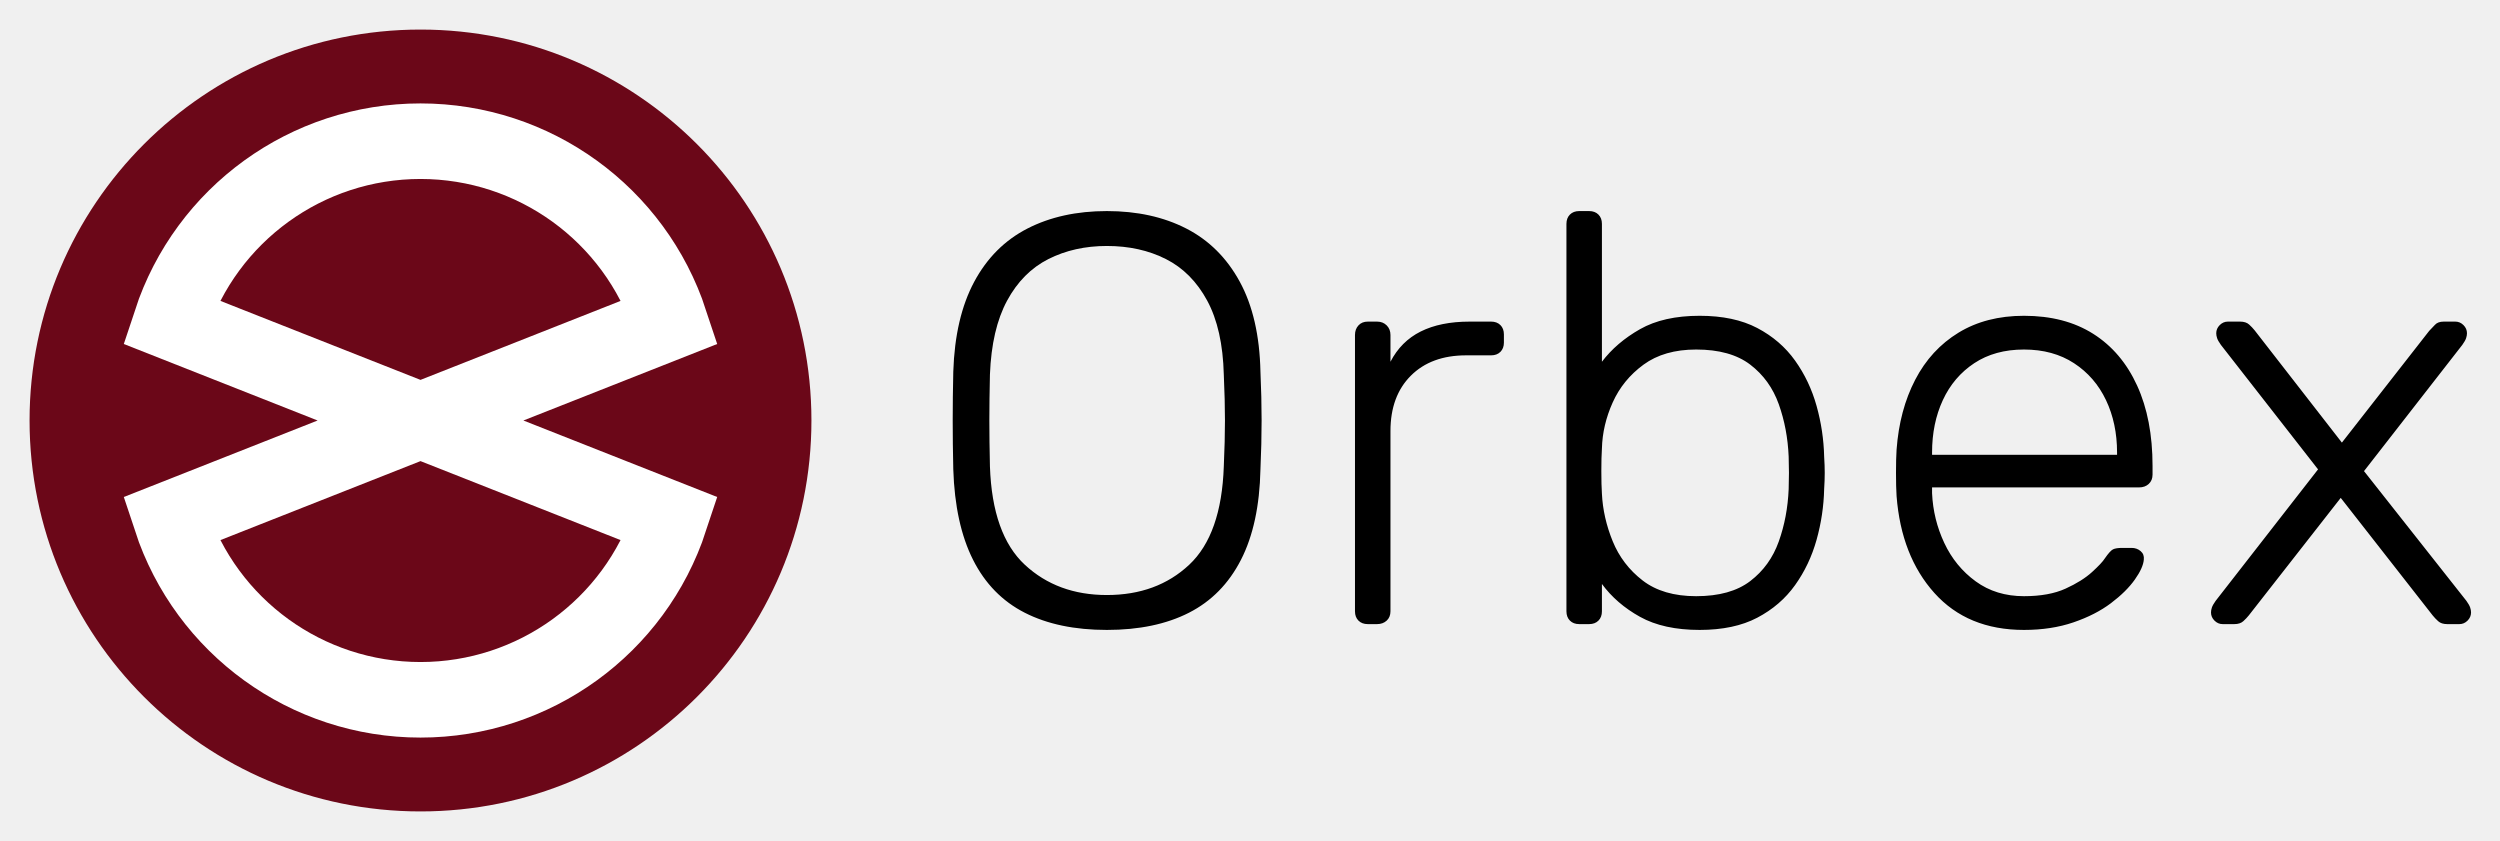
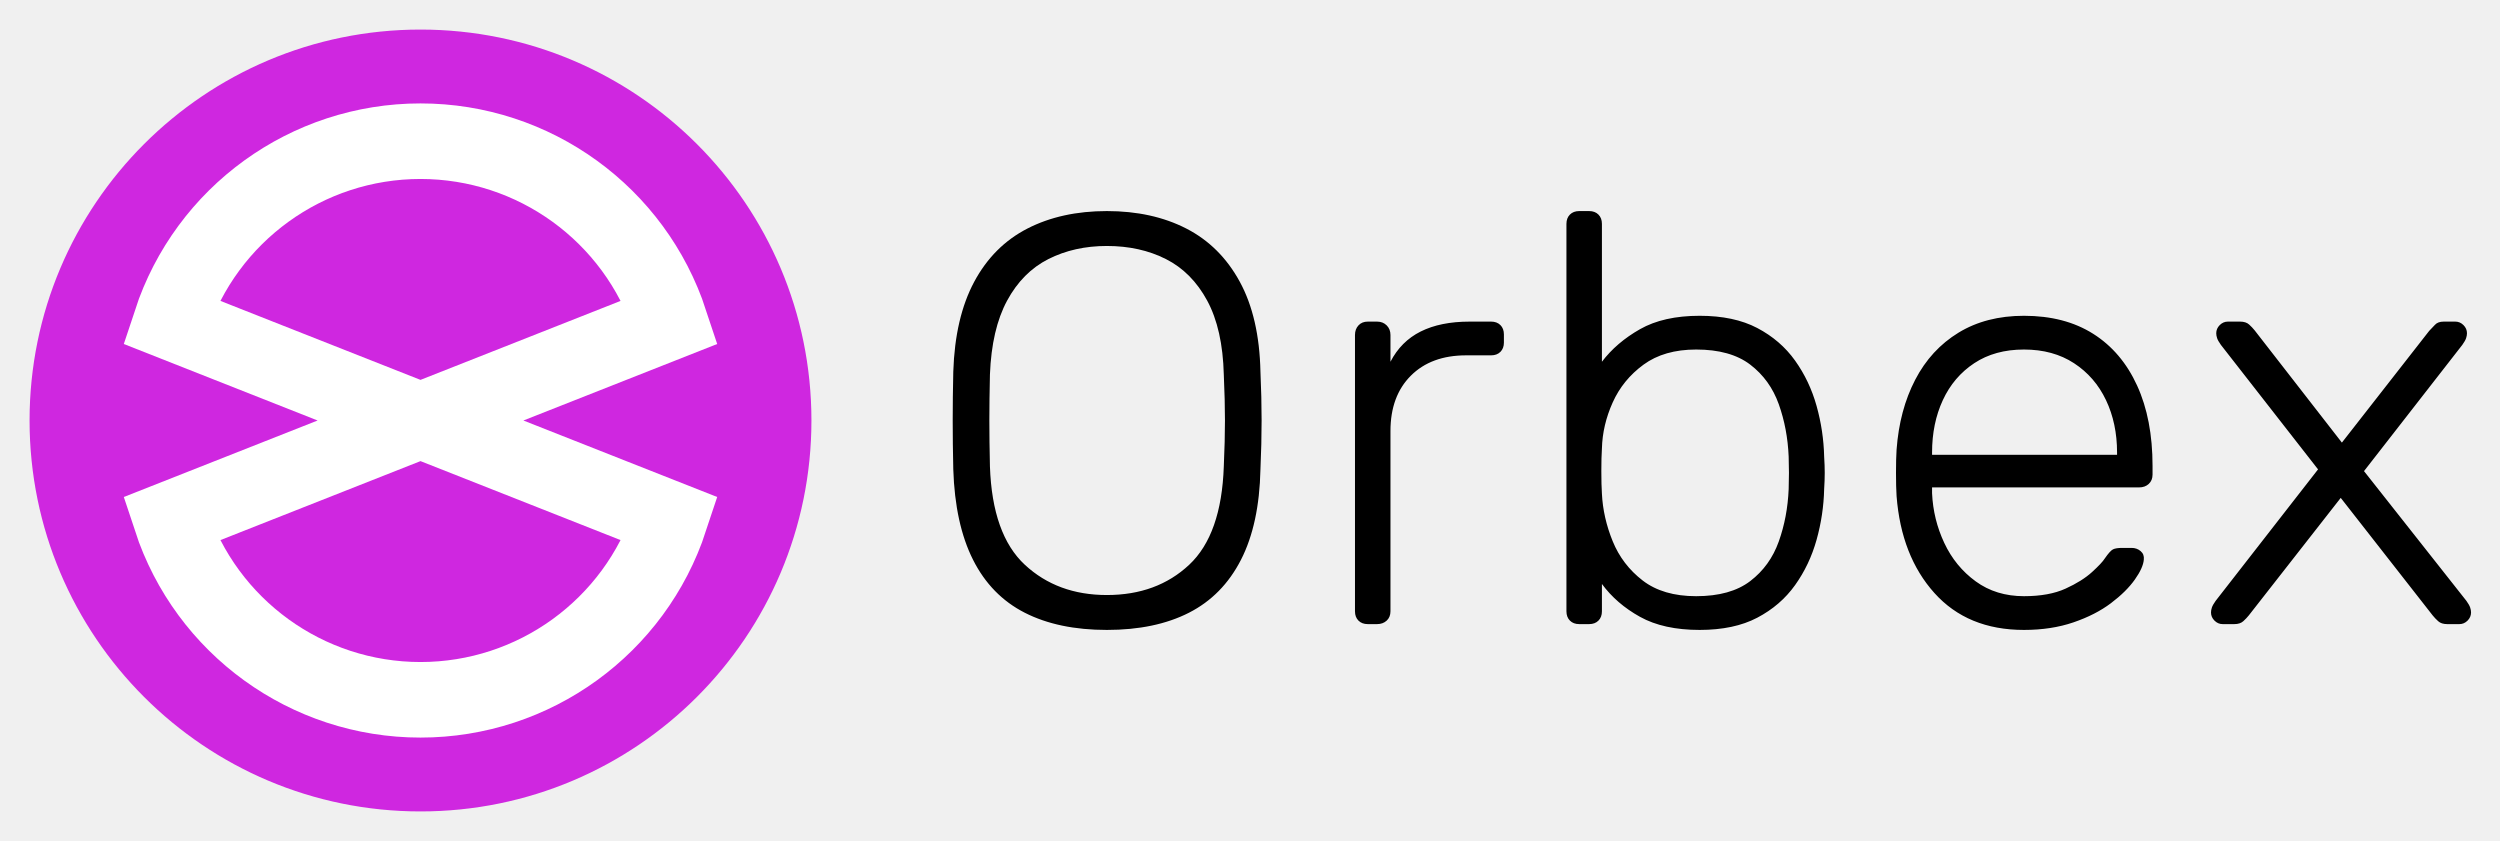
<svg xmlns="http://www.w3.org/2000/svg" width="1522" height="512" viewBox="0 0 1522 512" fill="none">
-   <circle cx="256" cy="256" r="238" fill="#6B0718" />
+   <circle cx="256" cy="256" r="238" fill="#CF27E0" />
  <path d="M 408 196 A 160 160 0 0 0 104 196 L 408 316 A 160 160 0 0 1 104 316 L 408 196 Z" fill="none" stroke="#ffffff" stroke-width="46" stroke-linecap="butt" stroke-linejoin="miter" stroke-miterlimit="10" />
  <path transform="translate(556.63 379.96) scale(0.59028)" d="M198.60 6L198.60 6Q148.80 6 114-11.70Q79.20-29.40 60.60-66.30Q42-103.20 40.20-159.60L40.20-159.60Q39.60-186.60 39.60-210Q39.60-233.40 40.20-260.40L40.20-260.40Q42-316.20 61.80-353.10Q81.60-390 116.70-408Q151.80-426 198.60-426L198.60-426Q245.40-426 280.50-408Q315.60-390 335.70-353.10Q355.80-316.20 357-260.40L357-260.40Q358.20-233.40 358.20-210Q358.20-186.60 357-159.60L357-159.60Q355.80-103.20 336.90-66.30Q318-29.40 283.20-11.70Q248.40 6 198.60 6ZM198.60-30L198.60-30Q250.20-30 283.50-61.20Q316.80-92.40 319.20-162.60L319.20-162.60Q320.40-189.60 320.40-210Q320.40-230.40 319.20-257.40L319.20-257.40Q318-304.20 302.10-333.60Q286.20-363 259.50-376.50Q232.80-390 198.60-390L198.60-390Q165-390 138.30-376.50Q111.60-363 95.70-333.60Q79.80-304.20 78-257.40L78-257.40Q77.40-230.40 77.40-210Q77.40-189.60 78-162.60L78-162.60Q80.40-92.40 114-61.20Q147.60-30 198.60-30ZM477.30 0L467.70 0Q461.70 0 458.10-3.60Q454.50-7.20 454.50-13.20L454.50-13.20L454.50-298.20Q454.50-304.20 458.10-308.10Q461.70-312 467.70-312L467.70-312L477.30-312Q483.30-312 487.20-308.10Q491.10-304.20 491.10-298.20L491.10-298.20L491.10-270.60Q501.90-291.60 522.30-301.80Q542.70-312 572.70-312L572.70-312L594.90-312Q600.90-312 604.50-308.40Q608.10-304.80 608.10-298.80L608.10-298.80L608.10-290.40Q608.10-284.40 604.50-280.80Q600.90-277.20 594.90-277.20L594.90-277.20L569.10-277.20Q533.10-277.20 512.10-256.20Q491.10-235.20 491.10-199.20L491.10-199.20L491.10-13.20Q491.10-7.20 487.20-3.60Q483.30 0 477.30 0L477.30 0ZM809.99 6L809.99 6Q772.79 6 748.49-7.50Q724.19-21 709.19-41.40L709.19-41.40L709.19-13.20Q709.19-7.20 705.59-3.60Q701.99 0 695.99 0L695.99 0L685.79 0Q679.79 0 676.19-3.60Q672.59-7.20 672.59-13.20L672.59-13.20L672.59-412.80Q672.59-418.80 676.19-422.40Q679.79-426 685.79-426L685.79-426L695.99-426Q701.99-426 705.59-422.40Q709.19-418.80 709.19-412.80L709.19-412.80L709.19-270.60Q724.19-290.40 748.49-304.20Q772.79-318 809.99-318L809.99-318Q845.39-318 869.39-305.40Q893.39-292.80 908.39-271.80Q923.39-250.80 930.59-225Q937.79-199.20 938.39-172.80L938.39-172.80Q938.99-163.80 938.99-156Q938.99-148.20 938.39-139.20L938.39-139.20Q937.79-112.80 930.59-87Q923.39-61.20 908.39-40.20Q893.39-19.20 869.39-6.60Q845.39 6 809.99 6ZM806.39-28.80L806.39-28.80Q841.79-28.80 862.19-44.40Q882.59-60 891.59-85.20Q900.59-110.40 901.79-139.20L901.79-139.20Q902.39-156 901.79-172.80L901.79-172.80Q900.59-201.60 891.59-226.80Q882.59-252 862.19-267.60Q841.79-283.20 806.39-283.20L806.39-283.20Q773.39-283.20 752.09-267.60Q730.79-252 720.29-228.60Q709.79-205.20 709.19-181.20L709.19-181.20Q708.59-172.20 708.59-157.80Q708.59-143.40 709.19-134.40L709.19-134.40Q710.39-109.80 720.29-85.50Q730.19-61.20 751.19-45Q772.19-28.80 806.39-28.80ZM1144.49 6L1144.49 6Q1086.29 6 1052.09-32.10Q1017.89-70.20 1013.09-132L1013.09-132Q1012.49-141 1012.49-156Q1012.49-171 1013.09-180L1013.09-180Q1016.09-220.80 1032.29-252Q1048.49-283.20 1076.99-300.60Q1105.49-318 1144.49-318L1144.49-318Q1186.49-318 1215.89-299.40Q1245.29-280.80 1261.19-246Q1277.09-211.20 1277.09-163.20L1277.09-163.20L1277.09-154.20Q1277.09-148.20 1273.19-144.60Q1269.29-141 1263.29-141L1263.29-141L1049.69-141Q1049.69-141 1049.69-138.60Q1049.69-136.20 1049.69-135L1049.69-135Q1050.89-108 1062.29-83.70Q1073.69-59.40 1094.69-44.10Q1115.69-28.80 1144.49-28.80L1144.49-28.80Q1170.29-28.80 1187.39-36.60Q1204.49-44.40 1214.69-53.70Q1224.89-63 1227.89-67.80L1227.89-67.80Q1233.29-75.60 1236.29-77.10Q1239.29-78.60 1245.89-78.60L1245.89-78.60L1255.49-78.60Q1260.89-78.60 1264.79-75.30Q1268.69-72 1268.09-66.60L1268.09-66.60Q1267.49-58.20 1258.79-45.90Q1250.09-33.60 1234.19-21.60Q1218.29-9.60 1195.49-1.80Q1172.69 6 1144.49 6ZM1049.69-177L1049.69-174.60L1240.49-174.60L1240.49-177Q1240.49-207 1229.09-231Q1217.69-255 1196.09-269.10Q1174.49-283.20 1144.49-283.20L1144.49-283.20Q1114.49-283.20 1093.19-269.10Q1071.89-255 1060.79-231Q1049.69-207 1049.69-177L1049.69-177ZM1361.38 0L1349.38 0Q1344.58 0 1340.98-3.60Q1337.38-7.20 1337.38-12L1337.38-12Q1337.38-14.40 1338.28-17.10Q1339.18-19.80 1342.18-24L1342.18-24L1447.78-159.60L1347.58-288Q1344.58-292.20 1343.68-294.90Q1342.78-297.60 1342.78-300L1342.78-300Q1342.78-304.80 1346.38-308.40Q1349.98-312 1354.78-312L1354.78-312L1367.38-312Q1373.38-312 1376.68-309Q1379.98-306 1382.38-303L1382.38-303L1472.38-187.20L1562.38-302.40Q1565.38-305.40 1568.38-308.70Q1571.38-312 1577.38-312L1577.38-312L1589.38-312Q1594.18-312 1597.78-308.40Q1601.38-304.80 1601.38-300L1601.38-300Q1601.38-297.60 1600.48-294.90Q1599.58-292.20 1596.58-288L1596.58-288L1495.18-157.80L1600.78-24Q1603.78-19.80 1604.68-17.10Q1605.58-14.40 1605.58-12L1605.58-12Q1605.58-7.20 1601.98-3.60Q1598.38 0 1593.58 0L1593.58 0L1580.98 0Q1574.98 0 1571.68-3Q1568.38-6 1565.98-9L1565.98-9L1471.18-130.20L1376.38-9Q1373.98-6 1370.68-3Q1367.38 0 1361.38 0L1361.38 0Z" fill="#000000" />
</svg>
